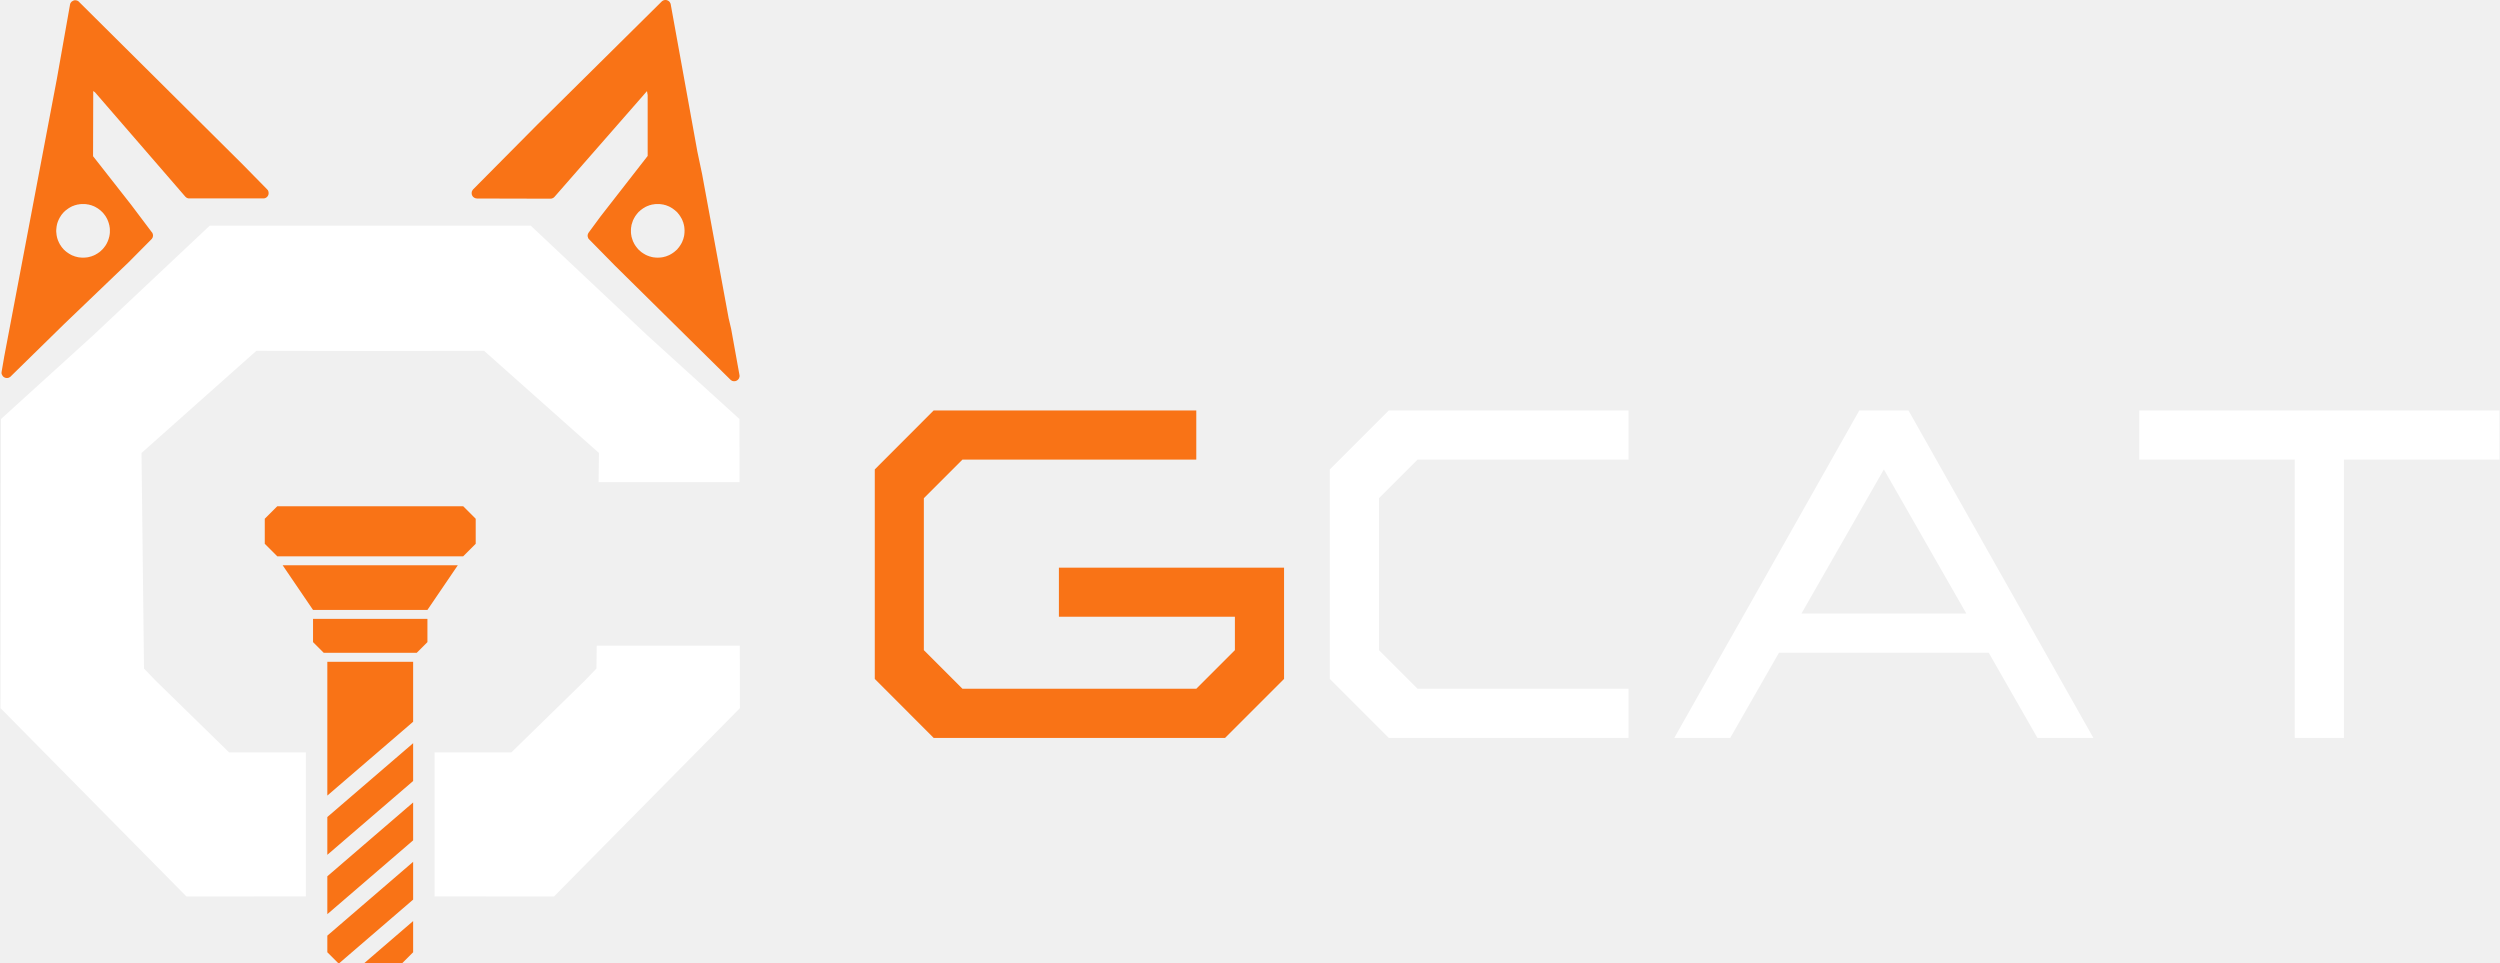
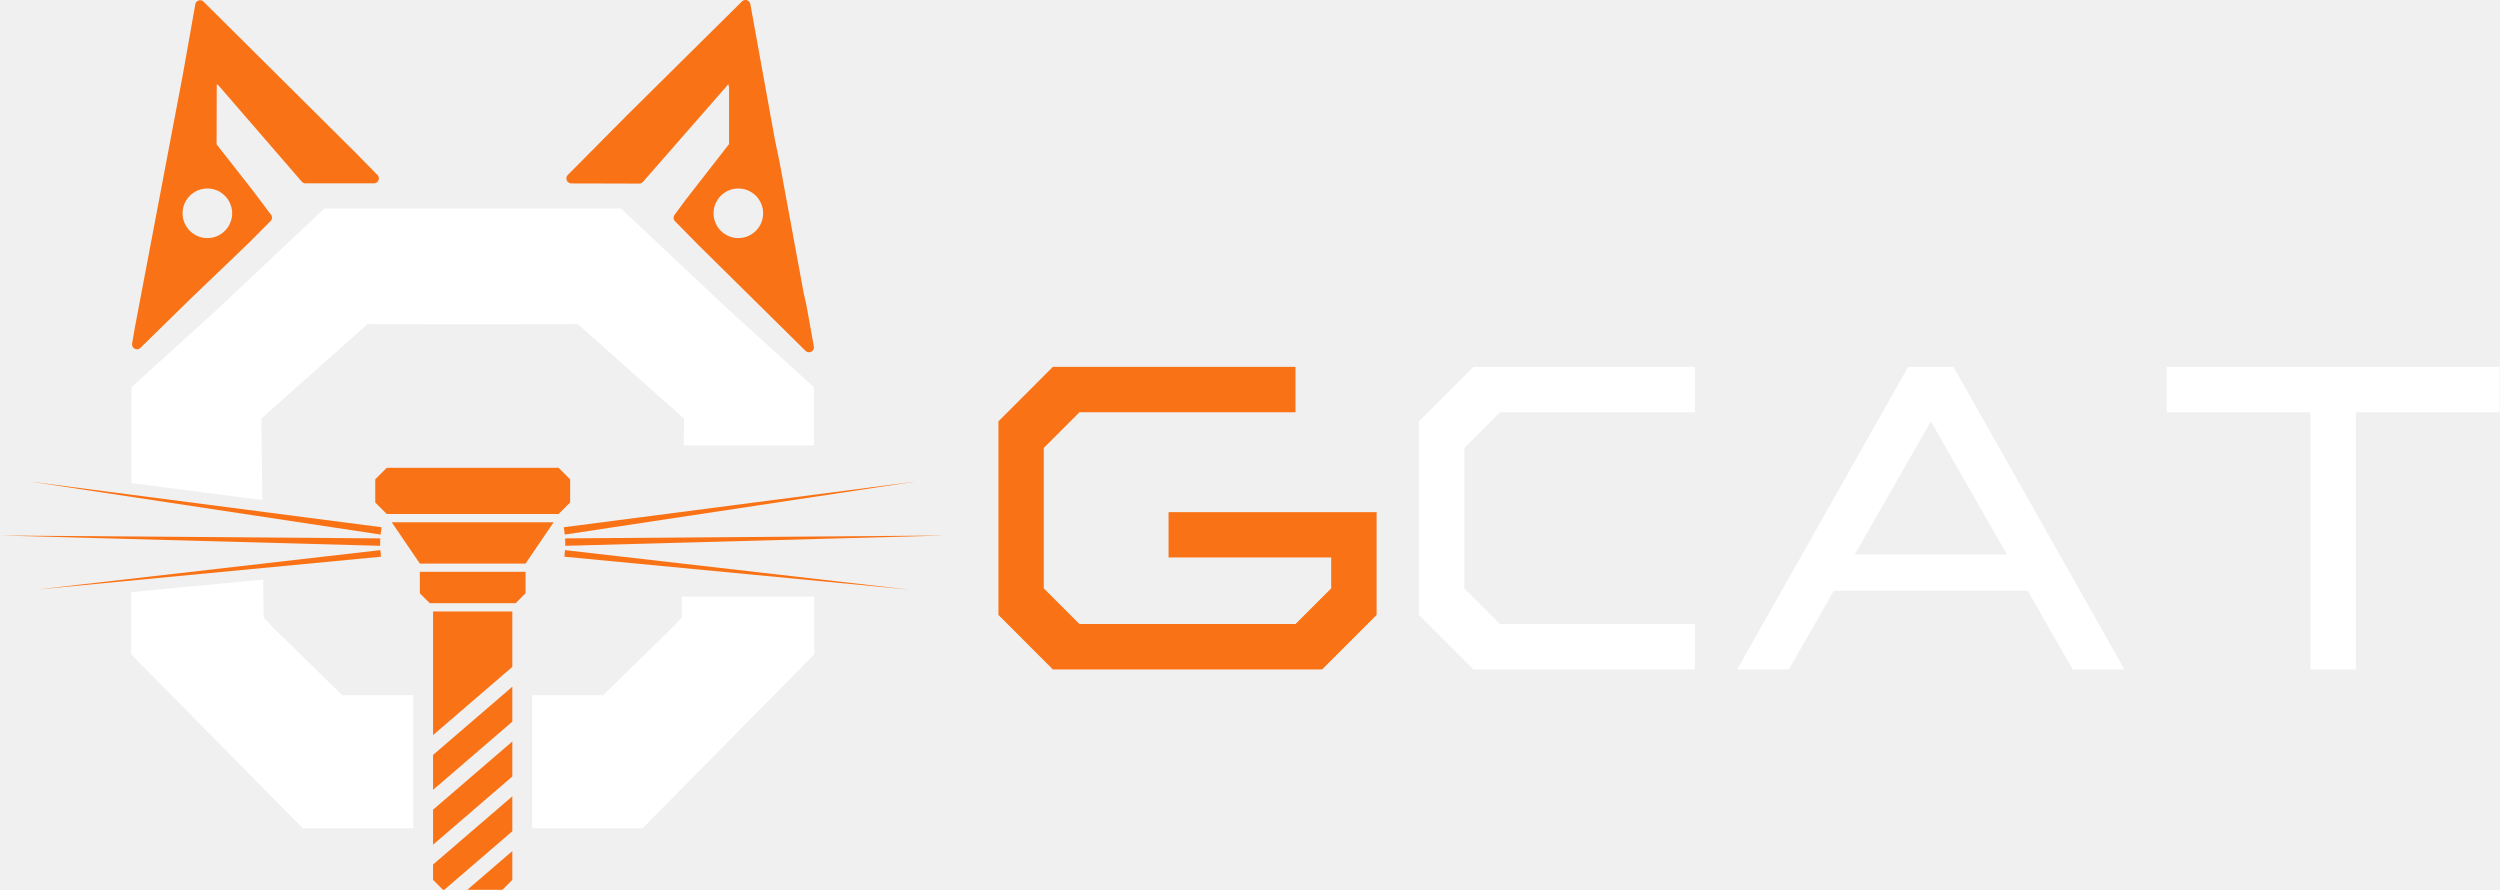
- <svg xmlns="http://www.w3.org/2000/svg" viewBox="171.4 117.6 2795.8 1077.4" width="2796" height="1077">
-   <path fill="#FFFFFF" fill-rule="evenodd" d="M171.4,909.9 L379.4,1120.6 L513.0,1120.5 L513.0,959.4 L427.1,959.4 L344.9,879.1 L331.9,865.6 L329.1,624.4 L457.6,510.1 L583.0,510.3 L583.0,510.3 L585.0,510.3 L587.0,510.3 L712.4,510.1 L840.9,624.4 L840.5,657.0 L998.2,657.0 L998.1,586.4 L895.1,492.9 L764.6,370.1 L405.4,370.1 L274.9,492.9 L171.9,586.4ZM790.6,1120.6 L998.6,909.9 L998.5,840.0 L838.4,840.0 L838.1,865.6 L825.1,879.1 L742.9,959.4 L657.0,959.4 L657.0,1120.5Z" />
+ <svg xmlns="http://www.w3.org/2000/svg" viewBox="13.1 117.6 3026.2 1077.4" width="3026" height="1077">
+   <path fill="#FFFFFF" fill-rule="evenodd" d="M379.4,1120.6 L513.0,1120.5 L513.0,959.4 L427.1,959.4 L344.9,879.1 L331.9,865.6 L331.3,819.4 L171.5,834.6 L171.4,909.9ZM329.1,624.4 L457.6,510.1 L583.0,510.3 L583.0,510.3 L585.0,510.3 L587.0,510.3 L712.4,510.1 L840.9,624.4 L840.5,657.0 L998.2,657.0 L998.1,586.4 L895.1,492.9 L764.6,370.1 L405.4,370.1 L274.9,492.9 L171.9,586.4 L171.7,702.5 L330.3,723.1ZM998.6,909.9 L998.5,840.0 L838.4,840.0 L838.1,865.6 L825.1,879.1 L742.9,959.4 L657.0,959.4 L657.0,1120.5 L790.6,1120.6Z" />
  <path fill="#F97316" fill-rule="evenodd" d="M172.5,534.7 L172.5,535.3 L172.6,535.8 L172.8,536.4 L173.0,536.9 L173.3,537.4 L173.6,537.9 L173.9,538.4 L174.3,538.8 L174.7,539.2 L175.2,539.5 L175.7,539.8 L176.2,540.1 L176.8,540.3 L177.4,540.4 L177.9,540.5 L178.5,540.5 L179.1,540.5 L179.7,540.4 L180.2,540.3 L180.8,540.1 L181.3,539.8 L181.8,539.5 L182.3,539.2 L182.7,538.8 L242.6,480.1 L242.6,480.1 L314.8,410.9 L314.9,410.8 L340.2,385.3 L340.6,384.9 L340.9,384.4 L341.2,383.9 L341.5,383.4 L341.7,382.9 L341.8,382.3 L341.9,381.8 L342.0,381.2 L341.9,380.6 L341.9,380.1 L341.7,379.5 L341.6,379.0 L341.3,378.4 L341.1,377.9 L340.7,377.5 L316.9,345.9 L316.8,345.8 L275.0,292.5 L274.9,292.4 L274.9,292.2 L275.1,219.5 L275.1,219.4 L275.2,219.5 L277.0,220.8 L277.1,220.9 L277.2,221.0 L378.1,337.6 L378.5,338.0 L378.9,338.3 L379.4,338.7 L379.9,339.0 L380.4,339.2 L380.9,339.4 L381.5,339.5 L382.0,339.6 L382.6,339.6 L465.3,339.6 L465.9,339.6 L466.5,339.5 L467.1,339.4 L467.6,339.2 L468.2,338.9 L468.7,338.6 L469.1,338.3 L469.6,337.9 L470.0,337.4 L470.3,337.0 L470.6,336.5 L470.9,335.9 L471.1,335.4 L471.2,334.8 L471.3,334.2 L471.3,333.7 L471.3,333.1 L471.2,332.5 L471.1,331.9 L470.9,331.4 L470.7,330.8 L470.4,330.3 L470.0,329.9 L469.6,329.4 L441.9,301.2 L441.8,301.1 L259.2,119.7 L258.8,119.3 L258.3,118.9 L257.8,118.6 L257.2,118.3 L256.7,118.2 L256.1,118.0 L255.5,117.9 L254.9,117.9 L254.3,117.9 L253.7,118.0 L253.2,118.2 L252.6,118.4 L252.1,118.7 L251.6,119.0 L251.1,119.3 L250.7,119.7 L250.3,120.2 L249.9,120.7 L249.6,121.2 L249.4,121.7 L249.2,122.3 L249.1,122.9 L234.4,205.9 L234.4,205.9 L175.4,517.1 L175.4,517.2 L172.6,533.5 L172.5,534.1ZM293.7,377.8 L293.6,378.8 L293.5,379.8 L293.3,380.7 L293.2,381.7 L292.9,382.7 L292.7,383.6 L292.4,384.6 L292.1,385.5 L291.8,386.4 L291.4,387.3 L291.1,388.2 L290.6,389.1 L290.2,390.0 L289.7,390.9 L289.2,391.7 L288.7,392.5 L288.1,393.3 L287.5,394.1 L286.9,394.9 L286.3,395.6 L285.6,396.4 L284.9,397.1 L284.2,397.7 L283.5,398.4 L282.8,399.0 L282.0,399.7 L281.2,400.2 L280.4,400.8 L279.6,401.3 L278.7,401.8 L277.9,402.3 L277.0,402.8 L276.1,403.2 L275.2,403.6 L274.3,403.9 L273.4,404.3 L272.4,404.6 L271.5,404.8 L270.5,405.1 L269.6,405.3 L268.6,405.5 L267.6,405.6 L266.7,405.7 L265.7,405.8 L264.7,405.8 L263.7,405.9 L262.7,405.8 L261.8,405.8 L260.8,405.7 L259.8,405.6 L258.8,405.5 L257.9,405.3 L256.9,405.1 L256.0,404.8 L255.0,404.6 L254.1,404.3 L253.2,403.9 L252.2,403.6 L251.3,403.2 L250.5,402.8 L249.6,402.3 L248.7,401.8 L247.9,401.3 L247.1,400.8 L246.3,400.2 L245.5,399.7 L244.7,399.0 L243.9,398.4 L243.2,397.7 L242.5,397.1 L241.8,396.4 L241.2,395.6 L240.5,394.9 L239.9,394.1 L239.3,393.3 L238.8,392.5 L238.3,391.7 L237.7,390.9 L237.3,390.0 L236.8,389.1 L236.4,388.2 L236.0,387.3 L235.6,386.4 L235.3,385.5 L235.0,384.6 L234.7,383.6 L234.5,382.7 L234.3,381.7 L234.1,380.7 L234.0,379.8 L233.9,378.8 L233.8,377.8 L233.7,376.8 L233.7,375.9 L233.7,374.9 L233.8,373.9 L233.9,372.9 L234.0,371.9 L234.1,371.0 L234.3,370.0 L234.5,369.0 L234.7,368.1 L235.0,367.1 L235.3,366.2 L235.6,365.3 L236.0,364.4 L236.4,363.5 L236.8,362.6 L237.3,361.7 L237.7,360.9 L238.3,360.0 L238.8,359.2 L239.3,358.4 L239.9,357.6 L240.5,356.8 L241.2,356.1 L241.8,355.3 L242.5,354.6 L243.2,354.0 L243.9,353.3 L244.7,352.7 L245.5,352.1 L246.3,351.5 L247.1,350.9 L247.9,350.4 L248.7,349.9 L249.6,349.4 L250.5,348.9 L251.3,348.5 L252.2,348.1 L253.2,347.8 L254.1,347.4 L255.0,347.1 L256.0,346.9 L256.9,346.6 L257.9,346.4 L258.8,346.3 L259.8,346.1 L260.8,346.0 L261.8,345.9 L262.7,345.9 L263.7,345.9 L264.7,345.9 L265.7,345.9 L266.7,346.0 L267.6,346.1 L268.6,346.3 L269.6,346.4 L270.5,346.6 L271.5,346.9 L272.4,347.1 L273.4,347.4 L274.3,347.8 L275.2,348.1 L276.1,348.5 L277.0,348.9 L277.9,349.4 L278.7,349.9 L279.6,350.4 L280.4,350.9 L281.2,351.5 L282.0,352.1 L282.8,352.7 L283.5,353.3 L284.2,354.0 L284.9,354.6 L285.6,355.3 L286.3,356.1 L286.9,356.8 L287.5,357.6 L288.1,358.4 L288.7,359.2 L289.2,360.0 L289.7,360.9 L290.2,361.7 L290.6,362.6 L291.1,363.5 L291.4,364.4 L291.8,365.3 L292.1,366.2 L292.4,367.1 L292.7,368.1 L292.9,369.0 L293.2,370.0 L293.3,371.0 L293.5,371.9 L293.6,372.9 L293.7,373.9 L293.7,374.9 L293.7,375.9 L293.7,376.8ZM895.3,223.5 L895.4,223.6 L895.4,223.8 L895.4,292.0 L895.4,292.1 L895.3,292.2 L843.2,359.1 L843.1,359.2 L829.4,377.8 L829.1,378.3 L828.8,378.8 L828.6,379.4 L828.4,379.9 L828.3,380.5 L828.2,381.1 L828.3,381.7 L828.3,382.3 L828.5,382.9 L828.7,383.5 L828.9,384.1 L829.2,384.6 L829.6,385.1 L830.0,385.5 L858.8,414.8 L858.9,414.9 L988.0,542.4 L988.4,542.8 L988.9,543.1 L989.4,543.4 L989.9,543.7 L990.5,543.9 L991.0,544.0 L991.6,544.1 L992.2,544.1 L992.8,544.1 L993.4,544.0 L993.9,543.9 L994.5,543.7 L995.0,543.4 L995.5,543.1 L996.0,542.8 L996.4,542.4 L996.8,542.0 L997.2,541.5 L997.5,541.0 L997.7,540.5 L997.9,539.9 L998.1,539.4 L998.2,538.8 L998.2,538.2 L998.2,537.6 L998.1,537.1 L988.7,485.0 L988.6,484.7 L985.9,473.2 L985.9,473.1 L956.6,314.0 L956.6,313.8 L950.9,286.7 L950.9,286.6 L921.2,122.5 L921.1,122.0 L920.9,121.4 L920.6,120.9 L920.3,120.3 L920.0,119.9 L919.6,119.4 L919.2,119.0 L918.7,118.7 L918.2,118.3 L917.7,118.1 L917.1,117.9 L916.5,117.7 L916.0,117.6 L915.4,117.6 L914.8,117.6 L914.2,117.7 L913.6,117.8 L913.1,118.0 L912.5,118.3 L912.0,118.6 L911.5,118.9 L911.1,119.3 L771.6,257.4 L771.6,257.4 L700.2,329.4 L699.8,329.9 L699.5,330.3 L699.2,330.9 L698.9,331.4 L698.7,331.9 L698.6,332.5 L698.5,333.1 L698.5,333.7 L698.5,334.3 L698.6,334.8 L698.7,335.4 L698.9,336.0 L699.2,336.5 L699.5,337.0 L699.8,337.5 L700.2,337.9 L700.7,338.3 L701.1,338.6 L701.6,338.9 L702.2,339.2 L702.7,339.4 L703.3,339.5 L703.9,339.6 L704.5,339.7 L786.6,339.9 L787.2,339.8 L787.8,339.8 L788.3,339.6 L788.9,339.4 L789.4,339.2 L789.9,338.9 L790.3,338.6 L790.8,338.2 L791.2,337.8 L894.5,219.7 L894.6,219.6 L894.7,219.8ZM936.6,377.8 L936.5,378.8 L936.4,379.8 L936.3,380.7 L936.1,381.7 L935.9,382.7 L935.6,383.6 L935.4,384.6 L935.1,385.5 L934.7,386.4 L934.4,387.3 L934.0,388.2 L933.6,389.1 L933.1,390.0 L932.6,390.9 L932.1,391.7 L931.6,392.5 L931.0,393.3 L930.5,394.1 L929.8,394.9 L929.2,395.6 L928.6,396.4 L927.9,397.1 L927.2,397.7 L926.4,398.4 L925.7,399.0 L924.9,399.7 L924.1,400.2 L923.3,400.8 L922.5,401.3 L921.7,401.8 L920.8,402.3 L919.9,402.8 L919.0,403.2 L918.1,403.6 L917.2,403.9 L916.3,404.3 L915.4,404.6 L914.4,404.8 L913.5,405.1 L912.5,405.3 L911.5,405.5 L910.6,405.6 L909.6,405.7 L908.6,405.8 L907.6,405.8 L906.7,405.9 L905.7,405.8 L904.7,405.8 L903.7,405.7 L902.7,405.6 L901.8,405.5 L900.8,405.3 L899.8,405.1 L898.9,404.8 L898.0,404.6 L897.0,404.3 L896.1,403.9 L895.2,403.6 L894.3,403.2 L893.4,402.8 L892.5,402.3 L891.7,401.8 L890.8,401.3 L890.0,400.8 L889.2,400.2 L888.4,399.7 L887.6,399.0 L886.9,398.4 L886.2,397.7 L885.4,397.1 L884.8,396.4 L884.1,395.6 L883.5,394.9 L882.9,394.1 L882.3,393.3 L881.7,392.5 L881.2,391.7 L880.7,390.9 L880.2,390.0 L879.8,389.1 L879.3,388.2 L878.9,387.3 L878.6,386.4 L878.3,385.5 L878.0,384.6 L877.7,383.6 L877.4,382.7 L877.2,381.7 L877.1,380.7 L876.9,379.8 L876.8,378.8 L876.7,377.8 L876.7,376.8 L876.7,375.9 L876.7,374.9 L876.7,373.9 L876.8,372.9 L876.9,371.9 L877.1,371.0 L877.2,370.0 L877.4,369.0 L877.7,368.1 L878.0,367.1 L878.3,366.2 L878.6,365.3 L878.9,364.4 L879.3,363.5 L879.8,362.6 L880.2,361.7 L880.7,360.9 L881.2,360.0 L881.7,359.2 L882.3,358.4 L882.9,357.6 L883.5,356.8 L884.1,356.1 L884.8,355.3 L885.4,354.6 L886.2,354.0 L886.9,353.3 L887.6,352.7 L888.4,352.1 L889.2,351.5 L890.0,350.9 L890.8,350.4 L891.7,349.9 L892.5,349.4 L893.4,348.9 L894.3,348.5 L895.2,348.1 L896.1,347.8 L897.0,347.4 L898.0,347.1 L898.9,346.9 L899.8,346.6 L900.8,346.4 L901.8,346.3 L902.7,346.1 L903.7,346.0 L904.7,345.9 L905.7,345.9 L906.7,345.9 L907.6,345.9 L908.6,345.9 L909.6,346.0 L910.6,346.1 L911.5,346.3 L912.5,346.4 L913.5,346.6 L914.4,346.9 L915.4,347.1 L916.3,347.4 L917.2,347.8 L918.1,348.1 L919.0,348.5 L919.9,348.9 L920.8,349.4 L921.7,349.9 L922.5,350.4 L923.3,350.9 L924.1,351.5 L924.9,352.1 L925.7,352.7 L926.4,353.3 L927.2,354.0 L927.9,354.6 L928.6,355.3 L929.2,356.1 L929.8,356.8 L930.5,357.6 L931.0,358.4 L931.6,359.2 L932.1,360.0 L932.6,360.9 L933.1,361.7 L933.6,362.6 L934.0,363.5 L934.4,364.4 L934.7,365.3 L935.1,366.2 L935.4,367.1 L935.6,368.1 L935.9,369.0 L936.1,370.0 L936.3,371.0 L936.4,371.9 L936.5,372.9 L936.6,373.9 L936.6,374.9 L936.7,375.9 L936.6,376.8Z" />
  <path fill="#F97316" fill-rule="evenodd" d="M467.0,726.0 L481.0,740.0 L689.0,740.0 L703.0,726.0 L703.0,698.0 L689.0,684.0 L481.0,684.0 L467.0,698.0ZM649.0,800.0 L683.0,750.0 L487.0,750.0 L521.0,800.0ZM533.0,848.0 L637.0,848.0 L649.0,836.0 L649.0,810.0 L521.0,810.0 L521.0,836.0ZM633.0,925.1 L633.0,858.0 L537.0,858.0 L537.0,1007.7ZM633.0,991.4 L633.0,949.1 L537.0,1031.7 L537.0,1074.0ZM633.0,1057.8 L633.0,1015.4 L537.0,1098.0 L537.0,1140.4ZM549.0,1195.0 L550.6,1195.0 L633.0,1124.1 L633.0,1081.8 L537.0,1164.4 L537.0,1183.0ZM578.5,1195.0 L621.0,1195.0 L633.0,1183.0 L633.0,1148.1Z" />
-   <path fill="#F97316" fill-rule="evenodd" d="M1215.4,943.2 L1541.4,943.2 L1607.4,877.2 L1607.4,807.6 L1607.4,752.7 L1552.4,752.7 L1355.5,752.7 L1355.5,807.6 L1552.4,807.6 L1552.4,845.0 L1509.2,888.2 L1247.6,888.2 L1204.4,845.0 L1204.4,675.0 L1247.6,631.8 L1509.2,631.8 L1509.2,576.8 L1215.4,576.8 L1149.5,642.8 L1149.5,877.2Z" />
-   <path fill="#FFFFFF" fill-rule="evenodd" d="M1724.6,943.2 L1992.8,943.2 L1992.8,888.2 L1756.8,888.2 L1713.6,845.0 L1713.6,675.0 L1756.8,631.8 L1992.8,631.8 L1992.8,576.8 L1724.6,576.8 L1658.6,642.8 L1658.6,877.2ZM2306.0,576.8 L2251.0,576.8 L2122.7,804.0 L2097.8,847.9 L2044.0,943.2 L2106.6,943.2 L2161.1,847.9 L2395.8,847.9 L2450.3,943.2 L2512.9,943.2 L2459.1,847.9 L2434.3,804.0ZM2186.3,804.0 L2278.5,642.8 L2370.7,804.0ZM2793.2,576.8 L2738.2,576.8 L2564.2,576.8 L2564.2,631.8 L2738.2,631.8 L2738.2,943.2 L2793.2,943.2 L2793.2,631.8 L2967.2,631.8 L2967.2,576.8Z" />
+   <path fill="#F97316" fill-rule="evenodd" d="M48.3,700.6 L473.5,764.9 L474.7,756.0ZM695.3,756.0 L696.5,764.9 L1121.7,700.6ZM472.9,778.5 L473.1,769.5 L13.1,766.0ZM1156.9,766.0 L696.9,769.5 L697.1,778.5ZM474.0,791.7 L473.2,783.7 L55.9,831.6ZM696.8,783.7 L696.0,791.7 L1114.1,831.6Z" />
+   <path fill="#F97316" fill-rule="evenodd" d="M1287.5,928.2 L1613.5,928.2 L1679.5,862.2 L1679.5,792.6 L1679.5,737.7 L1624.5,737.7 L1427.6,737.7 L1427.6,792.6 L1624.5,792.6 L1624.5,830.0 L1581.3,873.2 L1319.7,873.2 L1276.5,830.0 L1276.5,660.0 L1319.7,616.8 L1581.3,616.8 L1581.3,561.8 L1287.5,561.8 L1221.6,627.8 L1221.6,862.2Z" />
+   <path fill="#FFFFFF" fill-rule="evenodd" d="M1796.7,928.2 L2064.9,928.2 L2064.9,873.2 L1828.9,873.2 L1785.7,830.0 L1785.7,660.0 L1828.9,616.8 L2064.9,616.8 L2064.9,561.8 L1796.7,561.8 L1730.7,627.8 L1730.7,862.2ZM2378.0,561.8 L2323.1,561.8 L2194.8,789.0 L2169.9,832.9 L2116.1,928.2 L2178.7,928.2 L2233.2,832.9 L2467.9,832.9 L2522.4,928.2 L2585.0,928.2 L2531.2,832.9 L2506.4,789.0ZM2258.4,789.0 L2350.6,627.8 L2442.8,789.0ZM2865.2,561.8 L2810.3,561.8 L2636.3,561.8 L2636.3,616.8 L2810.3,616.8 L2810.3,928.2 L2865.2,928.2 L2865.2,616.8 L3039.2,616.8 L3039.2,561.8Z" />
</svg>
